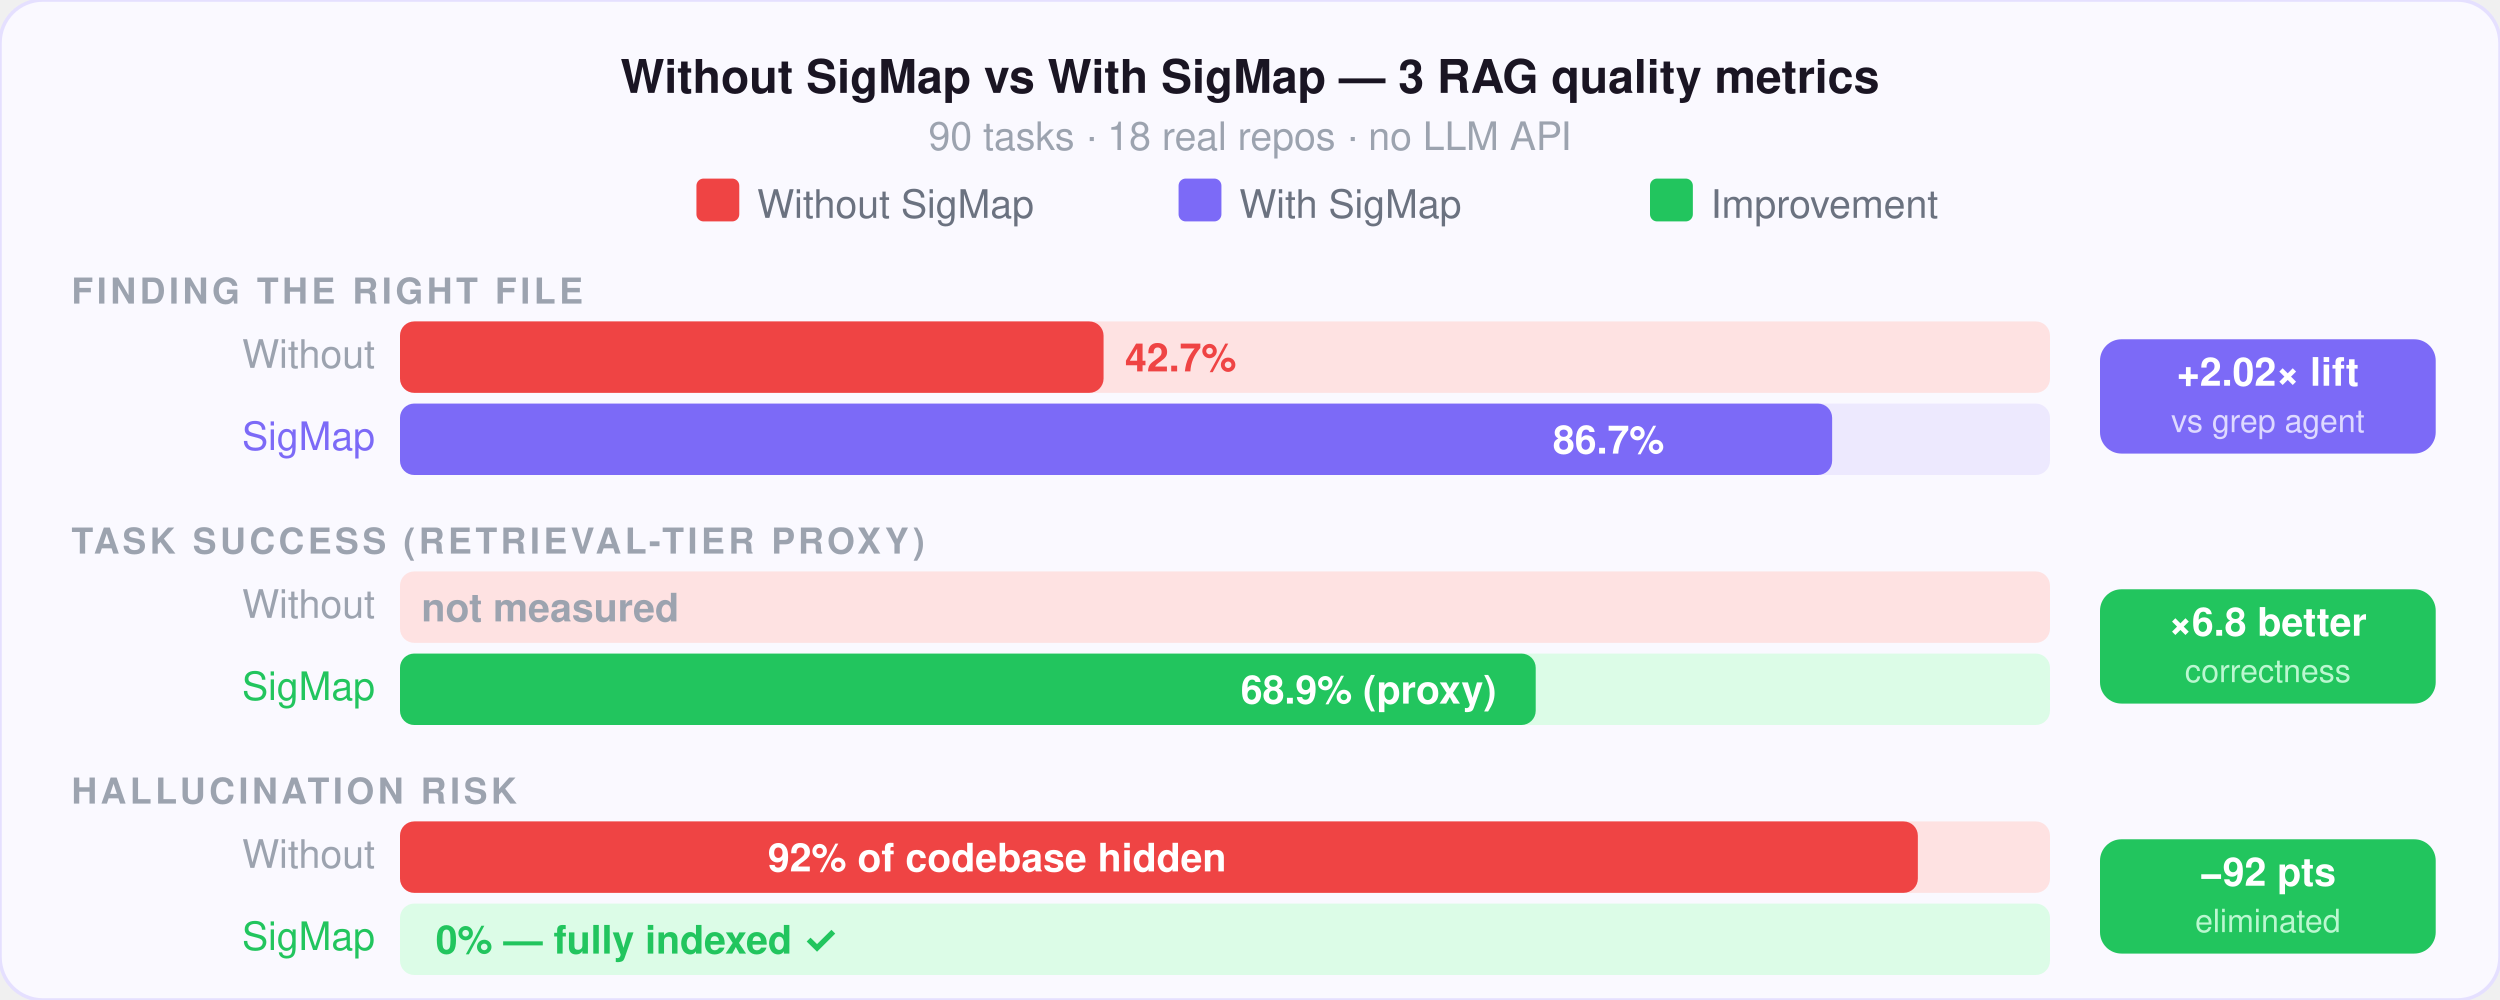
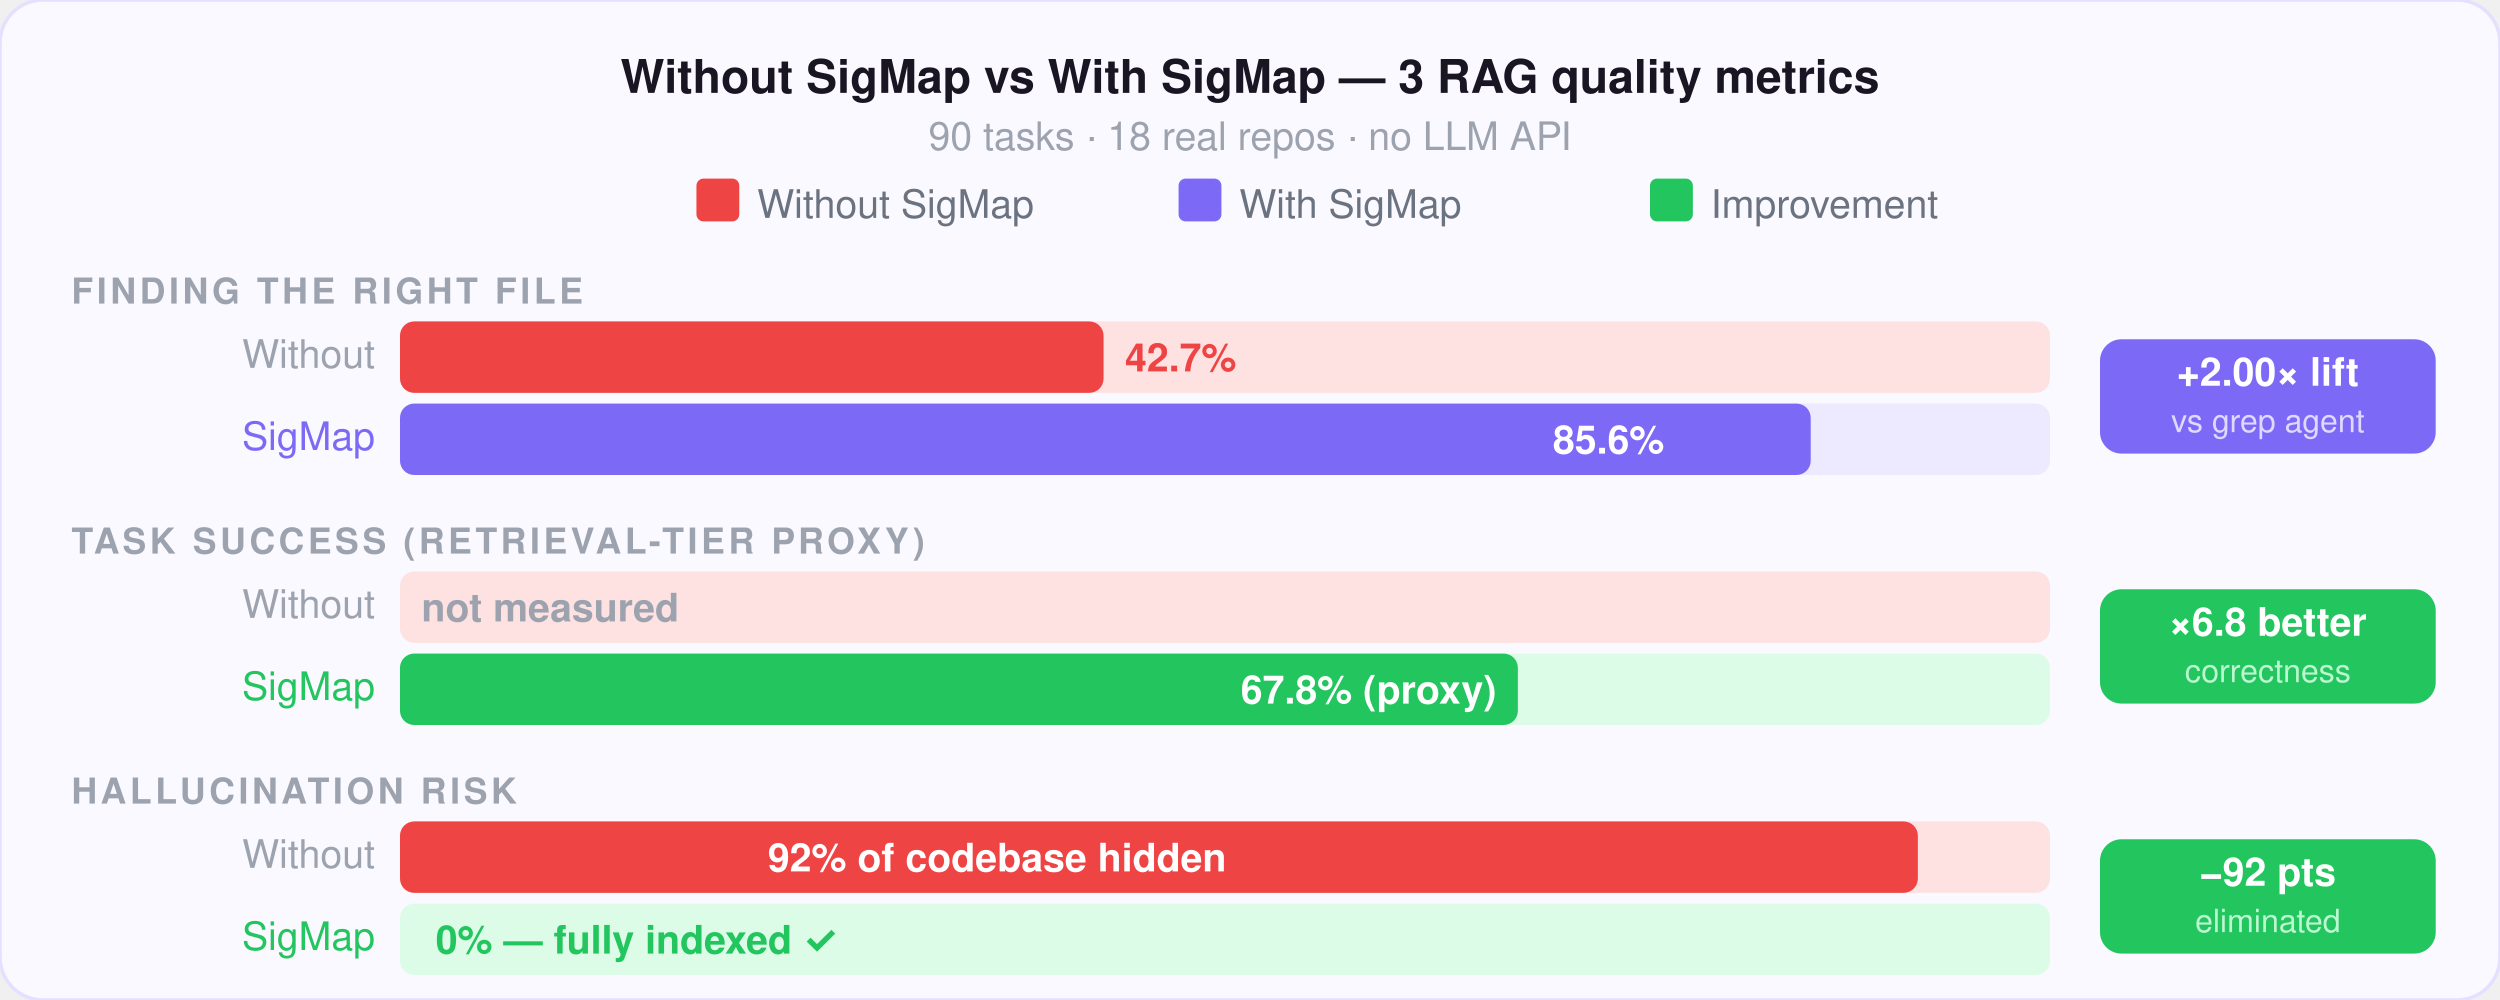
<svg xmlns="http://www.w3.org/2000/svg" viewBox="0 0 700 280" width="700" height="280" font-family="-apple-system,BlinkMacSystemFont,'Segoe UI',Helvetica,Arial,sans-serif">
  <rect width="700" height="280" fill="#faf9ff" rx="12" />
  <rect width="700" height="280" fill="none" stroke="#e5e0ff" stroke-width="1" rx="12" />
  <text x="350" y="26" text-anchor="middle" font-size="13" font-weight="700" fill="#1a1523">Without SigMap vs With SigMap — 3 RAG quality metrics</text>
  <text x="350" y="42" text-anchor="middle" font-size="11" fill="#9ca3af">90 tasks · 18 real repos · no LLM API</text>
  <rect x="195" y="50" width="12" height="12" fill="#ef4444" rx="2" />
  <text x="212" y="61" font-size="11" fill="#6b7280">Without SigMap</text>
  <rect x="330" y="50" width="12" height="12" fill="#7c6af7" rx="2" />
  <text x="347" y="61" font-size="11" fill="#6b7280">With SigMap</text>
  <rect x="462" y="50" width="12" height="12" fill="#22c55e" rx="2" />
  <text x="479" y="61" font-size="11" fill="#6b7280">Improvement</text>
  <text x="20" y="85" font-size="10" font-weight="600" fill="#9ca3af" letter-spacing="1">FINDING THE RIGHT FILE</text>
  <text x="105" y="103" text-anchor="end" font-size="11" fill="#9ca3af">Without</text>
  <rect x="112" y="90" width="462" height="20" fill="#fee2e2" rx="4" />
  <rect x="112" y="90" width="197" height="20" fill="#ef4444" rx="4" />
  <text x="315" y="104" font-size="11" font-weight="600" fill="#ef4444">42.7%</text>
  <text x="105" y="126" text-anchor="end" font-size="11" fill="#7c6af7">SigMap</text>
  <rect x="112" y="113" width="462" height="20" fill="#ede9fe" rx="4" />
-   <rect x="112" y="113" width="401" height="20" fill="#7c6af7" rx="4" />
-   <text x="466" y="127" text-anchor="end" font-size="11" font-weight="700" fill="#fff">86.7%</text>
+   <rect x="112" y="113" width="395" height="20" fill="#7c6af7" rx="4" />
+   <text x="466" y="127" text-anchor="end" font-size="11" font-weight="700" fill="#fff">85.6%</text>
  <rect x="588" y="95" width="94" height="32" fill="#7c6af7" rx="6" />
-   <text x="635" y="108" text-anchor="middle" font-size="11" font-weight="700" fill="#fff">+2.02× lift</text>
+   <text x="635" y="108" text-anchor="middle" font-size="11" font-weight="700" fill="#fff">+2.00× lift</text>
  <text x="635" y="121" text-anchor="middle" font-size="9" fill="#ded9ff">vs grep agent</text>
  <text x="20" y="155" font-size="10" font-weight="600" fill="#9ca3af" letter-spacing="1">TASK SUCCESS (RETRIEVAL-TIER PROXY)</text>
  <text x="105" y="173" text-anchor="end" font-size="11" fill="#9ca3af">Without</text>
  <rect x="112" y="160" width="462" height="20" fill="#fee2e2" rx="4" />
  <rect x="112" y="160" width="0" height="20" fill="#ef4444" rx="4" />
  <text x="118" y="174" font-size="11" font-weight="600" fill="#9ca3af">not measured</text>
  <text x="105" y="196" text-anchor="end" font-size="11" fill="#22c55e">SigMap</text>
  <rect x="112" y="183" width="462" height="20" fill="#dcfce7" rx="4" />
-   <rect x="112" y="183" width="318" height="20" fill="#22c55e" rx="4" />
-   <text x="419" y="197" text-anchor="end" font-size="11" font-weight="700" fill="#fff">68.9% (proxy)</text>
+   <rect x="112" y="183" width="313" height="20" fill="#22c55e" rx="4" />
+   <text x="419" y="197" text-anchor="end" font-size="11" font-weight="700" fill="#fff">67.8% (proxy)</text>
  <rect x="588" y="165" width="94" height="32" fill="#22c55e" rx="6" />
  <text x="635" y="178" text-anchor="middle" font-size="11" font-weight="700" fill="#fff">×6.8 better</text>
  <text x="635" y="191" text-anchor="middle" font-size="9" fill="#bbf7d0">correctness</text>
  <text x="20" y="225" font-size="10" font-weight="600" fill="#9ca3af" letter-spacing="1">HALLUCINATION RISK</text>
  <text x="105" y="243" text-anchor="end" font-size="11" fill="#9ca3af">Without</text>
  <rect x="112" y="230" width="462" height="20" fill="#fee2e2" rx="4" />
  <rect x="112" y="230" width="425" height="20" fill="#ef4444" rx="4" />
  <text x="215" y="244" font-size="11" font-weight="700" fill="#fff">92% of codebase hidden</text>
  <text x="105" y="266" text-anchor="end" font-size="11" fill="#22c55e">SigMap</text>
  <rect x="112" y="253" width="462" height="20" fill="#dcfce7" rx="4" />
  <text x="122" y="267" font-size="11" font-weight="700" fill="#22c55e">0% — fully indexed ✓</text>
  <rect x="588" y="235" width="94" height="32" fill="#22c55e" rx="6" />
  <text x="635" y="248" text-anchor="middle" font-size="11" font-weight="700" fill="#fff">−92 pts</text>
  <text x="635" y="261" text-anchor="middle" font-size="9" fill="#bbf7d0">eliminated</text>
</svg>
